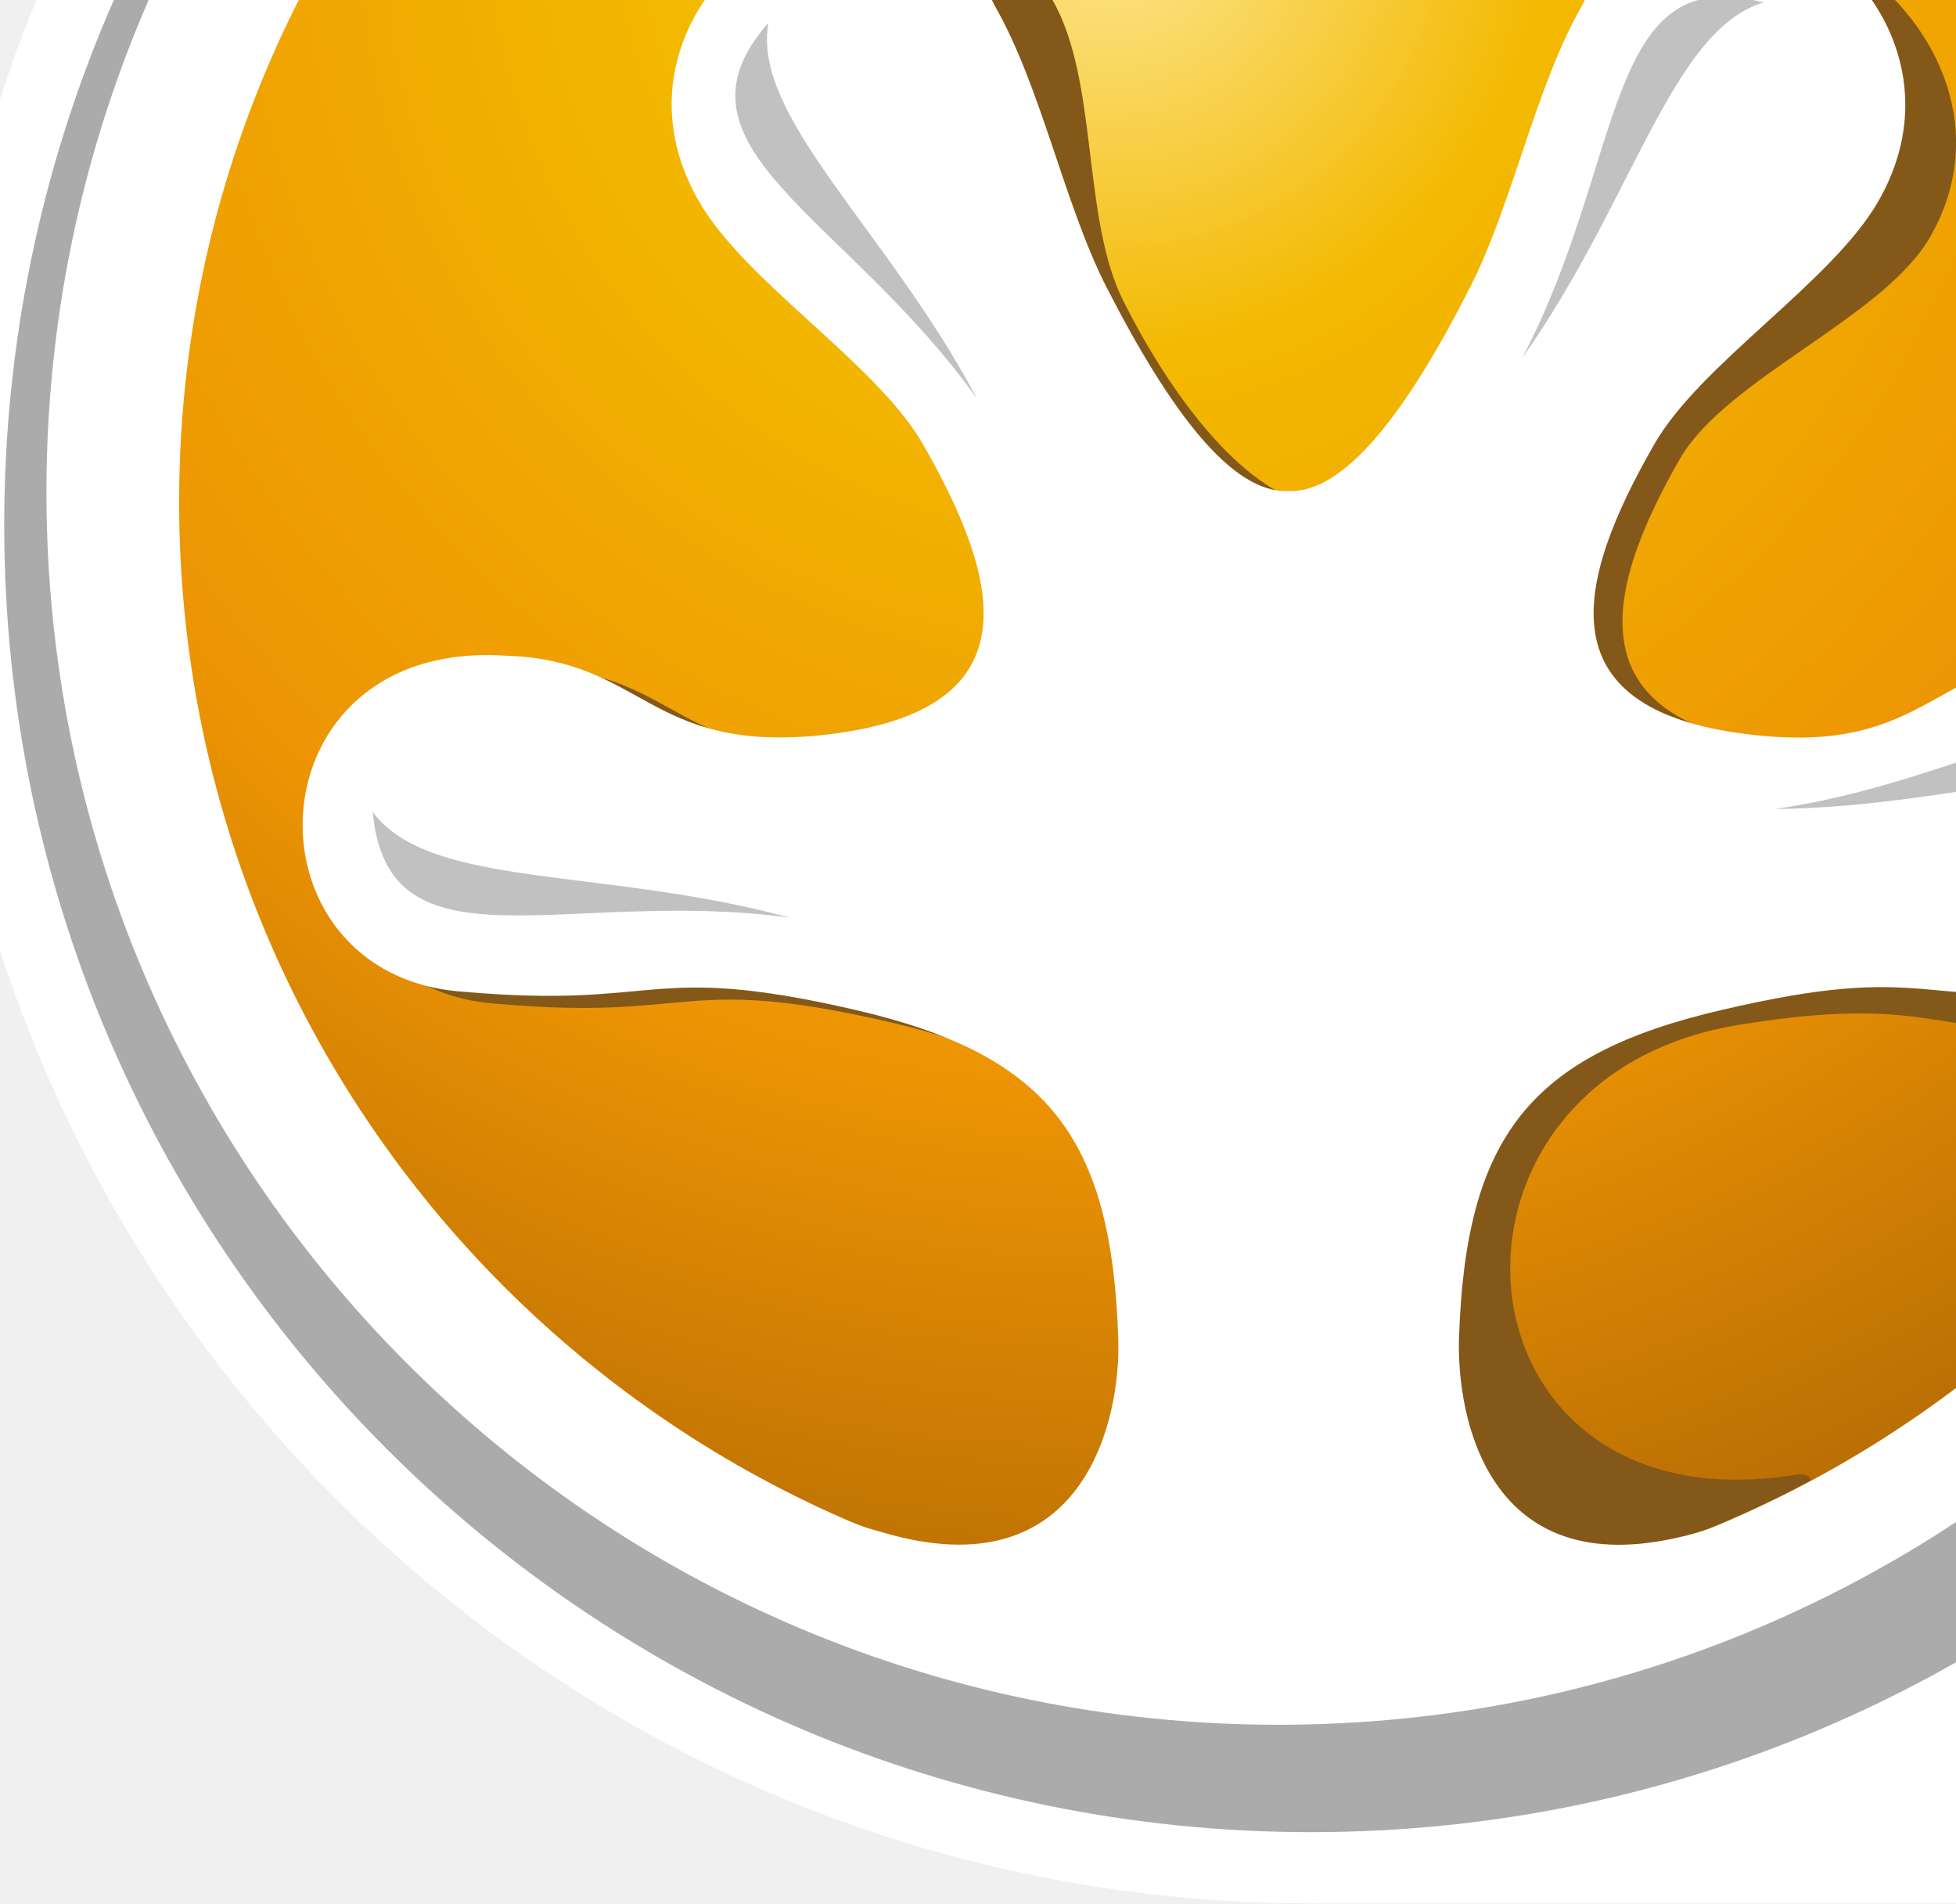
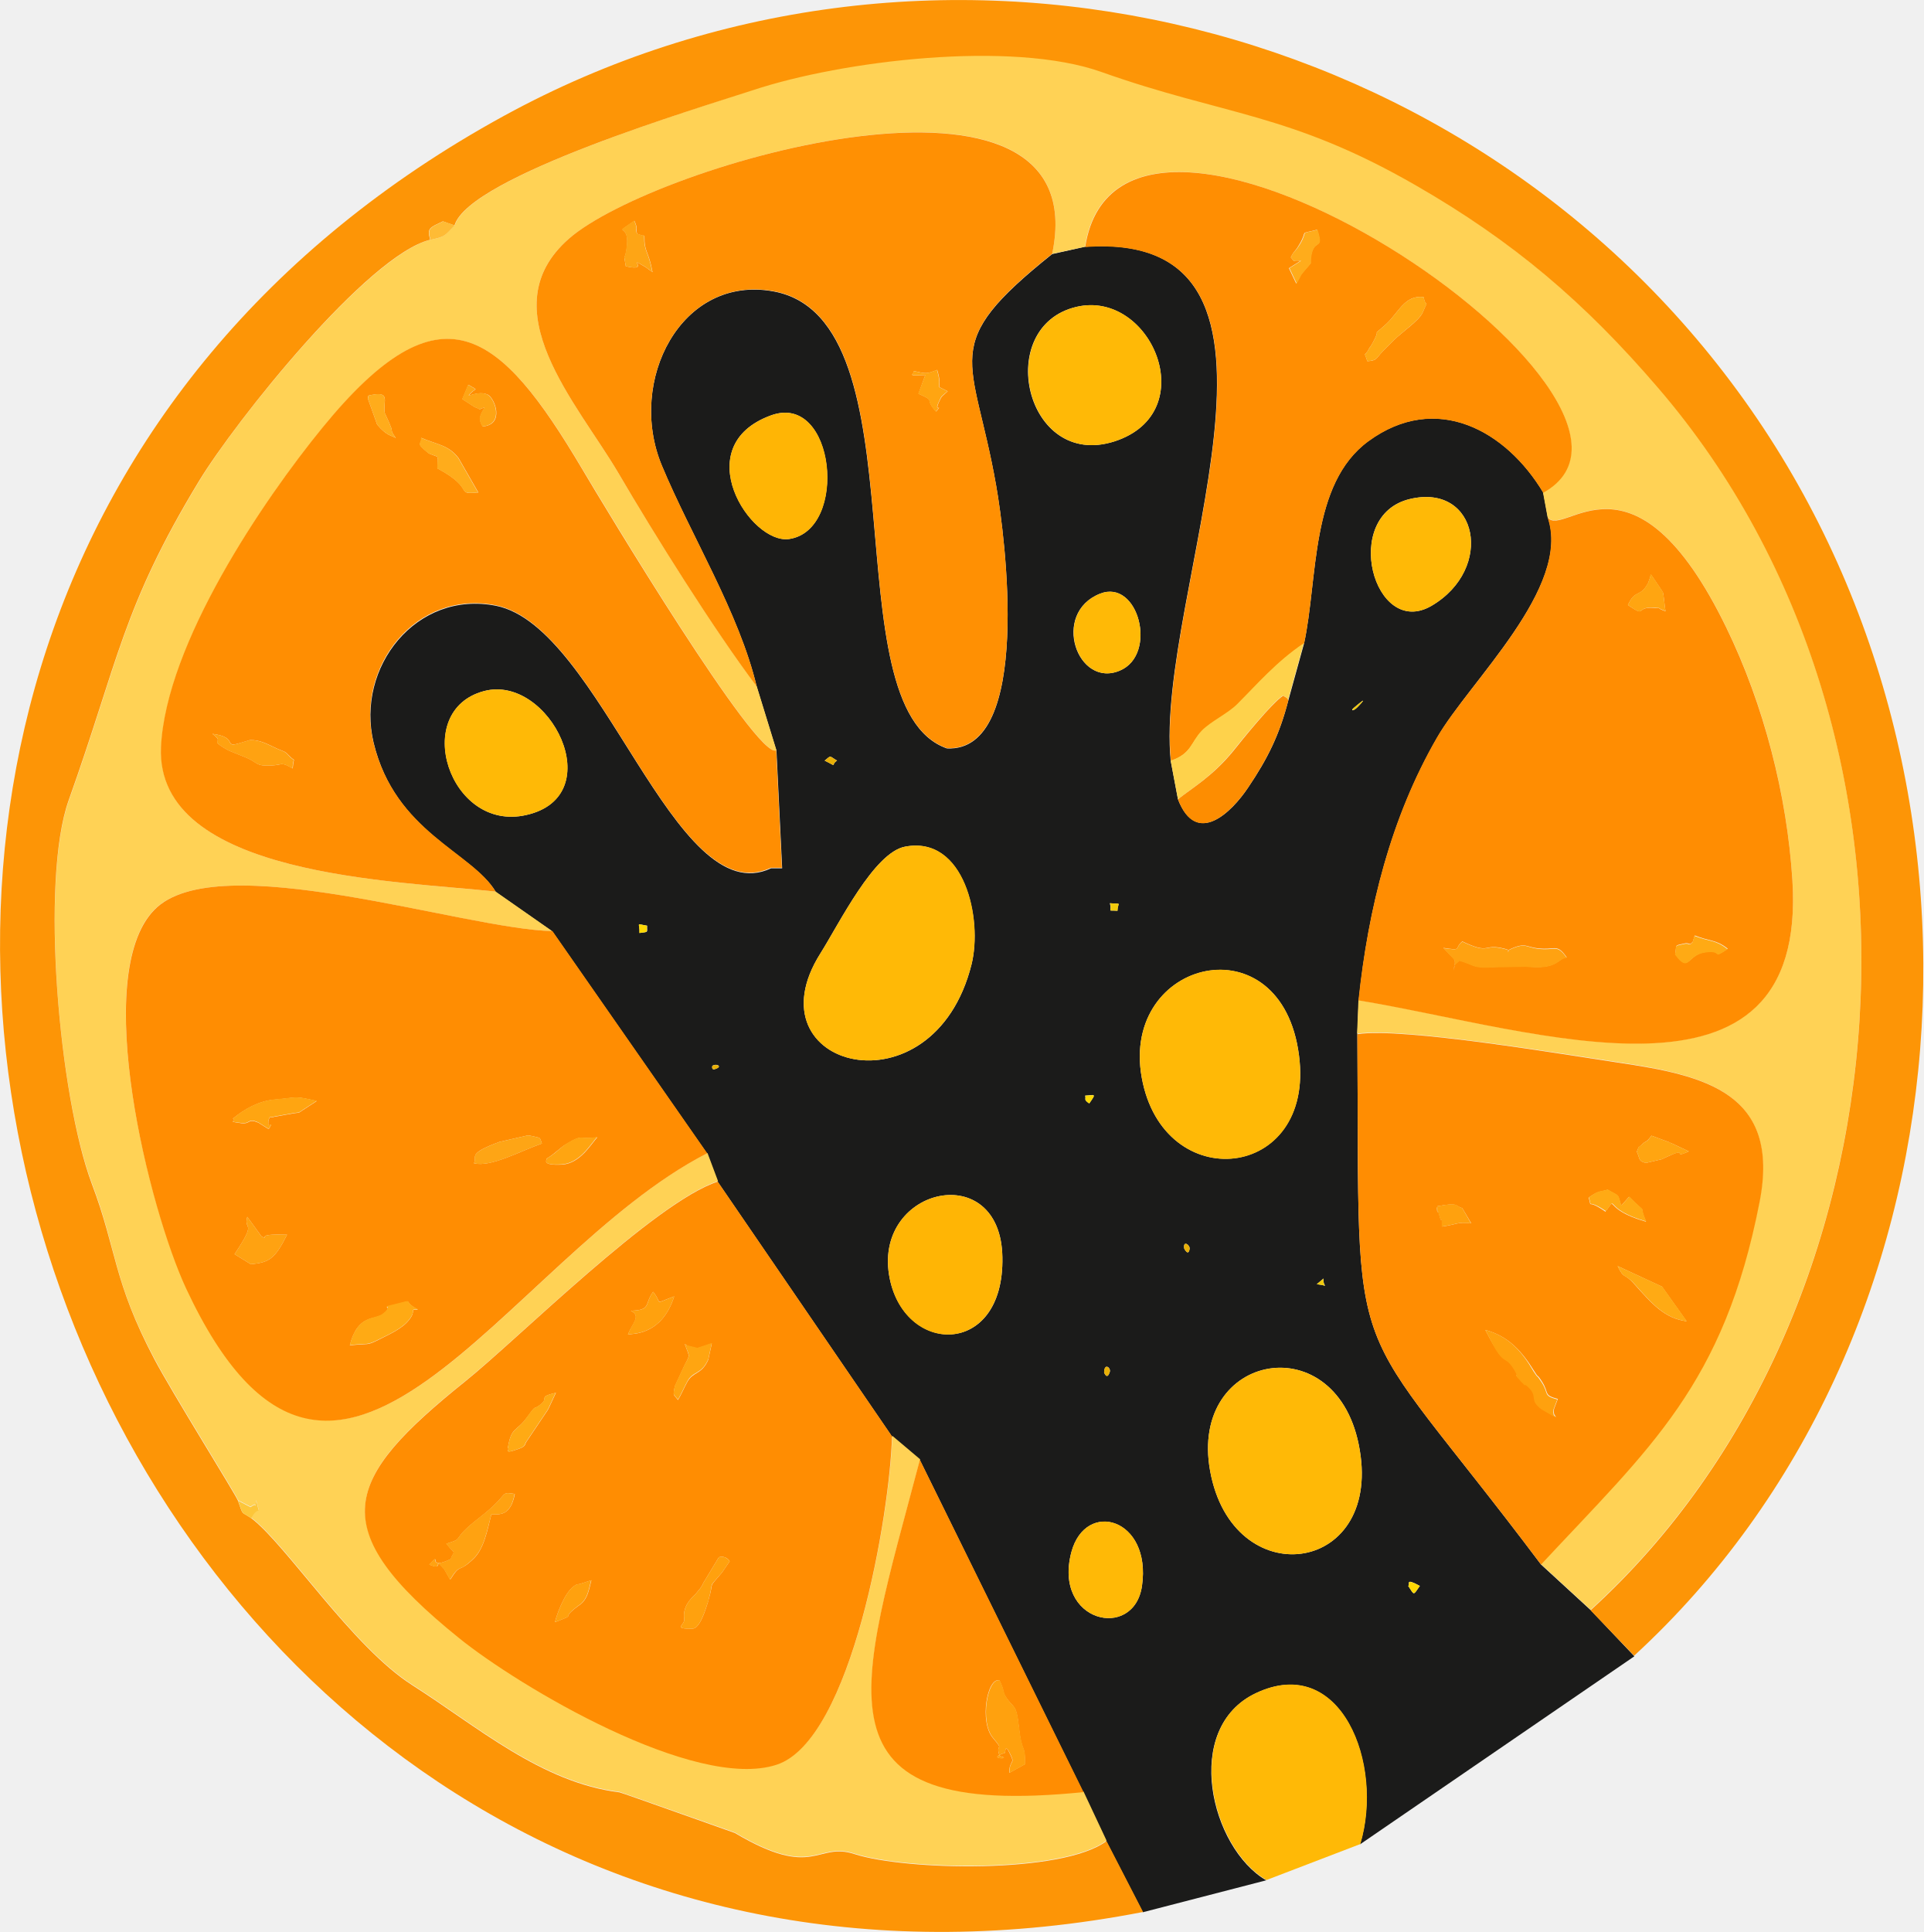
- <svg xmlns="http://www.w3.org/2000/svg" version="1.1" id="Layer_1" x="0px" y="0px" width="324.3px" height="315.5px" viewBox="0 0 324.3 315.5" enable-background="new 0 0 324.3 315.5" xml:space="preserve">
-   <rect x="217.4" y="265" fill="#FFFFFF" width="109.9" height="50.5" />
-   <g id="Background">
-     <circle fill="#FFFFFF" cx="217.4" cy="87" r="228.5" />
-   </g>
-   <g id="Circles">
-     <circle fill="#ABABAB" cx="217.4" cy="87" r="216.7" />
-     <circle fill="#FFFFFF" cx="212" cy="81.6" r="204.3" />
-   </g>
-   <g id="Yellow">
-     <radialGradient id="SVGID_1_" cx="184.182" cy="329.91" r="284.207" gradientTransform="matrix(1 0 0 -1 0 316)" gradientUnits="userSpaceOnUse">
-       <stop offset="0" style="stop-color:#FDE793" />
-       <stop offset="0.258" style="stop-color:#F3B900" />
-       <stop offset="0.685" style="stop-color:#ED9404" />
-       <stop offset="1" style="stop-color:#BA6F04" />
-     </radialGradient>
-     <path fill="url(#SVGID_1_)" d="M397.5,83.2c0,101.6-82.3,183.9-183.9,183.9S29.7,184.8,29.7,83.2c0-101.6,82.3-183.9,183.9-183.9   C315.2-100.7,397.5-18.3,397.5,83.2z" />
-     <path fill="#835819" d="M154.1,257c32.4,7,37.4-20.2,36.9-33.2c-1.1-33.2-11.6-47-43.6-54.4c-34.7-8-31.8-0.1-64.9-3   c-37.5-2.5-35.9-58.7,7.1-55.6c22.6,0.7,23.6,16,51.8,13.1c35.9-3.6,30.4-25.3,17.2-48.3c-7.7-13.4-29.4-26.8-37.1-40.2   c-19.8-34.6,35.5-71.4,53-35.4c7.7,13.4,4.8,36.2,11.8,50C196.9,71,210,83.9,219.3,83.5c9.3,0.4,19.5-12.9,30.2-33.9   c7-13.8,10.8-33.2,18.5-46.6c17.4-36,71.9,1.7,52,36.3c-7.7,13.4-33.8,23.4-41.5,36.8c-13.2,23-17.2,44.2,18.6,47.8   c28.1,2.9,29.2-12.5,51.8-13.1c43.1-3.1,43.2,57.4,5.7,60c-33.2,2.8-31.2-6.7-66.4-0.9c-54.6,8.9-48.8,83.8,9.2,74.6   c1.9-0.3,2.8,0.1,2.8,0.9c-25.8,13.8-55.3,21.7-86.6,21.7c-21.4,0-41.9-3.7-60.9-10.4C153.1,256.8,153.6,256.9,154.1,257L154.1,257   z" />
-   </g>
-   <g id="Hand">
-     <path fill="#FFFFFF" d="M146.3,254c33.8,10,39.6-19.3,39.1-32.2c-1.1-33.2-11.6-47-43.6-54.4c-34.7-8-31.8-0.1-64.9-3   c-37.5-2.5-35.9-58.7,7.1-55.7c22.6,0.7,23.6,16,51.8,13.2c35.9-3.6,30.4-25.3,17.2-48.3c-7.7-13.4-29.4-26.8-37.1-40.2   C95.9-1.2,147.4-35.1,164.9,0.9c7.7,13.4,11.5,32.8,18.5,46.6c10.7,20.9,20.9,34.3,30.2,33.9c9.3,0.4,19.6-13,30.2-33.9   c7-13.8,10.8-33.2,18.5-46.6c17.4-36,69-2.1,49.1,32.5c-7.7,13.4-29.4,26.8-37.1,40.2c-13.2,23-18.7,44.7,17.2,48.3   c28.1,2.9,29.2-12.5,51.8-13.2c43-3.1,44.6,53.1,7.1,55.7c-33.2,2.8-30.2-5.1-64.9,3c-32,7.4-42.5,21.2-43.6,54.4   c-0.4,13,4.7,40.7,37,32.9c2.7-0.6,6.4-1.9,7.8-2.6c-13.7,7.5-29.1,17.8-71.8,17.8c-42.5,0-48.9-6.5-75.1-18   C143.1,252.9,141.3,252.6,146.3,254z" />
-   </g>
-   <g id="Fingers">
-     <path fill="#C1C1C1" d="M127.4,3.8c-18.2,20.6,12.9,31.9,34.6,62.3C147,37.9,124.6,19.4,127.4,3.8L127.4,3.8z" />
-     <path fill="#C1C1C1" d="M61.8,134.6c2.5,27.3,32.1,12.5,69.1,17.5C100,143.7,71.3,147.4,61.8,134.6L61.8,134.6z" />
-     <path fill="#C1C1C1" d="M292.4,0.4c-26.6-7-22.7,25.9-40,58.9C270.8,33.3,277.1,5,292.4,0.4L292.4,0.4z" />
-     <path fill="#C1C1C1" d="M365.5,132.1c-9.9-25.6-34.3-3.3-71.2,2C326.2,133.8,352.9,122.4,365.5,132.1L365.5,132.1z" />
+ <svg xmlns="http://www.w3.org/2000/svg" version="1.1" id="Layer_1" x="0px" y="0px" viewBox="0 0 711 714" style="enable-background:new 0 0 711 714;" xml:space="preserve">
+   <g id="Layer_x0020_1">
+     <g id="_2860812190096">
+       <path fill-rule="evenodd" clip-rule="evenodd" fill="#1B1B1A" d="M520.5,586.1c0.9-0.5-1.5-3.2,4.3,0C522.3,589.6,522.9,589.8,520.5,586.1z M422.1,586.1    c-3,20.4-33,13.5-26.1-12.5C401.3,554,425.7,561.1,422.1,586.1z M447.7,545.7c-10-45.1,45.4-56.7,54.5-11.9    C511.9,581.2,457.4,589.6,447.7,545.7L447.7,545.7z M408.1,507.2c0.1-3.7,2.6-1.7,2.1-0.2C409.2,510.2,408.1,507.3,408.1,507.2z     M489.2,472.5c-0.3,3.6,2.7,2.7-2.5,2.1L489.2,472.5z M328.6,471.1c-5.2-32.5,41.3-42.9,41.9-6.5    C371.3,502.1,333.5,501,328.6,471.1z M437.7,461.4c-0.5-3.2,2.2-1.3,2,0.1C439.3,464.5,437.7,461.5,437.7,461.4z M401.1,404.9    c3.5-0.2,4.3-1.1,1.5,2.9C400.4,406.3,401.5,406.4,401.1,404.9z M422.4,400.2c-9.9-44.7,49.4-60.5,57.4-12.4    C487.8,435.5,431.8,442.8,422.4,400.2z M263.3,393.9c1.3-1,3.9,0.1,1.3,1.1C262.8,395.8,263.3,394,263.3,393.9z M359.1,356.4    c-14.1,56.4-82.6,38.4-55.9-4c7-11.1,19.8-37.3,31.3-39.5C356.5,308.7,363.2,339.7,359.1,356.4L359.1,356.4z M239.2,342.1    c-0.1,2.7,0.7,2.2-2.8,2.7C236.5,340.8,234.8,341.4,239.2,342.1z M410.2,333.8c4.8,0.4,2.9-0.5,2.8,2.8    C408.8,336.3,411.2,337.3,410.2,333.8z M304.8,281.1c2.6-2.1,1.5-1.8,4.6,0C306.7,282.8,310.1,283.7,304.8,281.1z M178.9,255.4    c24.2-6.4,46.8,38.8,15.6,45.8C166,307.7,151.8,262.6,178.9,255.4z M501.8,261.3c-1.8,1.8-2.7,1.3-1.4,0.3    C501.1,261,506.7,256.2,501.8,261.3z M406.6,219.4c14.2-5.6,21.4,22.4,7.4,28.4C398.2,254.6,388.4,226.6,406.6,219.4L406.6,219.4z     M521.2,184.4c25.1-5.9,31.3,25.8,7.9,39.5C507.8,236.3,495.4,190.4,521.2,184.4z M285,153.5c23.7-8.6,28.7,42.4,6.7,45.7    C277.4,201.3,253.9,164.8,285,153.5z M397.9,113.4c27.6-6.4,46.9,39,14.1,49.7C378.9,173.8,367,120.6,397.9,113.4z M388.9,93.9    c-42.5,34-29.2,37.1-20.7,85.6c3.3,18.5,13.6,98.6-18.2,97.1c-43.6-15.3-7.7-158.5-64.1-168.9c-34.1-6.3-54.2,33.1-41.3,64.3    c10.9,26.2,28.6,54.5,35.1,81.8l7.3,23.7l2.1,43.4l-4.1,0c-35.8,16.9-62.9-89.2-101.6-97c-29.5-5.9-52,22.7-45.3,50.6    c8,33.3,36.4,40.5,45.2,55.2l20.9,14.6l57.2,82.1l3.9,10.4l64.4,94.1l10.3,8.7l60.4,122.8l8.5,18.1l13.5,26.2l45.6-11.8    c-20.5-11.9-31.2-56.1-3.9-69.1c31.5-15,47.5,26.2,38.6,55.8l101.4-69.5L588,595.1l-18.4-16.9c-73.5-97.8-67-65.1-67.9-196.1    l0.5-12.4c3.5-33.8,11.9-67.5,29-97.1c11.9-20.8,49.8-55.6,40.9-81.4l-1.7-9.2c-13.7-22.9-39.5-37.3-64.6-19    c-21.6,15.8-18.6,50.8-23.8,74.8l-5.8,21c-3.3,12.8-7.6,21.5-14.9,32.3c-6,9-19,22-25.9,4.3l-2.7-14.3    c-6.1-61.3,59.4-196.4-31.7-189.9L388.9,93.9L388.9,93.9z" />
+       <path fill-rule="evenodd" clip-rule="evenodd" fill="#FFD255" d="M168.1,83.3c-3.9,3.8-3.4,4.2-9,5.3c-23,5.7-72,66.9-85.4,89.1c-28.4,46.8-29.9,66.8-48.2,118    C14.8,325.4,21.8,405,34,437.3c9.4,24.8,7.7,35.9,23.2,65c6.2,11.8,29.6,49.2,30.8,52.1l4.6,2.4c3.3-2.5,1.4,2,2.1-2.4    c1.6,6.9,1.3,0.9-1.8,6.5c13,9.8,37.3,47.6,59.5,61.7c23.9,15.2,47.6,36,76.6,39.6c0.5,0.1,42.5,15,42.6,15    c29.5,17.5,30.1,3.2,44.2,7.8c18.9,6.1,76.8,7.4,93.2-4.8l-8.5-18.1c-102.3,10.4-82.9-37.4-60.4-122.8l-10.3-8.7    c-0.7,27.8-14.7,112.4-42.7,121.4c-30.2,9.7-95.4-29.2-117.3-46.8c-50.6-40.7-42.9-58.7,2.4-95c19.2-15.4,70-66.2,93.2-73.7    l-3.9-10.4c-74.9,38.4-136.9,168.8-192.5,50C55.2,447,33.4,360.6,56.9,336.3c23.2-23.9,114.1,7.1,147.2,7.8l-20.9-14.6    c-36-4-125.9-5.4-123.6-53.5c1.9-38.2,37.7-91.1,59.8-118.1c43.7-53.5,65.2-36.1,95.8,15.3c7.9,13.2,64.7,107.9,71.8,104.1    l-7.3-23.7c-15.7-20.8-37.8-56.1-51.2-78.9c-15.2-25.8-47.7-60.8-18.2-86.5c31.8-27.7,195.6-75.2,178.6,5.6l12.1-2.6    c13.7-87.5,229.3,57.7,169.3,90.7l1.7,9.2c6,8.1,31.8-29.7,66.1,40.8c13.9,28.5,22.4,61.8,24.4,93.3    c5.8,90.9-94.8,55.2-160.4,44.4l-0.5,12.4c16.9-2.5,76.1,7.5,96.3,10.5c32,4.8,60.2,11.2,52.4,51.4    c-13.2,67.8-40.5,90.9-80.8,134.1l18.4,16.9c120.5-109.6,136.3-322.2,25-451.7c-27.2-31.6-53.6-54.1-89.6-74.9    c-46.7-26.9-70.9-25.8-116.2-41.9c-33.3-11.8-95.8-4.2-128.7,6.7C259.4,39.6,173.4,65.2,168.1,83.3L168.1,83.3z" />
+       <path fill-rule="evenodd" clip-rule="evenodd" fill="#FD9506" d="M422.5,706.6L409,680.4c-16.3,12.2-74.3,10.9-93.2,4.8c-14.1-4.6-14.7,9.7-44.2-7.8c-0.1,0-42.1-15-42.6-15    c-29-3.6-52.7-24.4-76.6-39.6c-22.2-14.1-46.5-51.8-59.5-61.7c-4.2-2.8-2.8-0.7-5-6.6c-1.2-2.8-24.6-40.3-30.8-52.1    c-15.4-29.2-13.8-40.2-23.2-65C21.8,405,14.8,325.4,25.4,295.7c18.3-51.2,19.8-71.2,48.2-118c13.5-22.2,62.4-83.5,85.4-89.1    c-1.3-4.5,0-4.5,4.7-6.8l4.3,1.5c5.3-18.1,91.3-43.7,110.4-50c32.9-10.9,95.5-18.5,128.7-6.7c45.3,16.1,69.5,15,116.2,41.9    c36,20.7,62.4,43.2,89.6,74.9c111.3,129.5,95.5,342.1-25,451.7l16.1,16.8c126.8-116.5,142.3-325.4,38.4-467.2    C538.6,2.8,341.1-41.9,186.3,42.8C-169.6,237.6,26.2,783.5,422.5,706.6L422.5,706.6z" />
+       <path fill-rule="evenodd" clip-rule="evenodd" fill="#FF8D02" d="M154.5,484c-3.4-0.1-0.4,0.2-3.3,3.8c-2.6,3.3-7.1,5.2-11.4,7.4c-4.4,2.2-3.1,1.2-10.5,2    c3-11.8,9.4-9.2,12.4-11.6c4.5-3.7-2.5-1.7,4.8-3.5C153.7,480.2,148.2,480.7,154.5,484L154.5,484z M91.4,449.7l5.3,7.3    c2.7,1.1-0.3,0,2.2-0.5c2.2-0.4,4.9-0.2,7.2-0.2c-4.4,8.8-6.5,10.3-13.4,10.9l-6-3.7C95.3,450.6,89.9,455.2,91.4,449.7L91.4,449.7    z M175.2,429.9c1.2-2.7-2.5-3.5,9.4-7.9l10.5-2.4c0.3,0,1.1,0.1,1.3,0.2c3.9,0.9,2.9,0.3,3.9,2.8    C192.3,425.4,181.3,431.5,175.2,429.9L175.2,429.9z M202,428.2c3.3-1.9,4.9-4.1,8-5.8c5.7-3.3,3.7-1.1,10.8-2.1    c-2.5,2.7-6.3,9.6-13,10.1C199.6,430.8,202.4,428.5,202,428.2z M86.1,413.4c4.3-3.6,9.7-6.5,15.2-7c9.3-0.8,7-1.5,15.8,0.5    l-6.6,4.3c-0.2,0-0.6,0.1-0.8,0.1c-0.2,0-0.6,0.1-0.9,0.1l-7.3,1.3c-2.3,0.8-1.4-0.9-2.3,1.5c0,0.1,0,0.4,0,0.5    c-0.4,2.8,2.3-0.9,0.1,2.6l-3.8-2.4c-4.1-1.7-2.7,0.6-6.3,0.2C83.2,414.3,87.9,414.6,86.1,413.4L86.1,413.4z M261.4,426.2    l-57.2-82.1c-33.1-0.7-124.1-31.7-147.2-7.8C33.4,360.6,55.2,447,68.8,476.2C124.4,595,186.4,464.6,261.4,426.2z" />
+       <path fill-rule="evenodd" clip-rule="evenodd" fill="#FF8D02" d="M205.1,599.5c1.3-4.9,4.7-13,8.4-14c0.2,0,0.6-0.1,0.8-0.1l4.3-1.4c-1,3.8-1.3,6.6-4,8.9    c-0.1,0.1-0.5,0.3-0.6,0.4C206.1,599.1,214.3,595.9,205.1,599.5L205.1,599.5z M269.7,577l-2.8,4.1c-5.6,6.7-2.7,2.3-5,10.1    c-0.1,0.2-0.2,0.6-0.2,0.8c-1,3.1-3,9.9-5.8,9.9c-7.5,0.1-2.7-1.3-3-3.5c-0.7-4.6,2.4-7.6,4.2-9.3l1.8-2.2c1.3-2,0.8-1.4,1-1.8    l5.8-9.6C268.3,574.7,269.7,576.9,269.7,577L269.7,577z M181.6,559.7c-1.5,6-2.7,12.6-6.5,16.3c-5.9,5.7-4.6,1.3-8.7,7.8l-2.2-3.9    c-4.5-4.9,0.4,0.9-5.5-1.7c5-5.4-1.5,2.5,7.9-2c1.3-3.7,2.2-1-1.6-5.7c7.4-2.3,0.8-0.8,12.2-9.6c11.6-9,7.1-9.7,13.1-8.8    C188.7,560.5,184.5,559.6,181.6,559.7z M187.7,535.2c1.3-8.1,3-5.8,7.1-11.4c4-5.5,1.9-2.2,5.2-4.9c3-2.5-1.4-2.5,5.5-4.2l-2.8,6    c-0.2,0.3-0.4,0.6-0.5,0.8l-7.6,11.3c-0.7,0.9,0,1.7-3,2.7C185.4,537.7,188.8,535.4,187.7,535.2L187.7,535.2z M253.1,496.7    c0.3,0.2,0.8,0.5,1,0.7l3.6,0.9c0.1,0,5.2-1.7,5.4-1.8l-1.3,6c-2.5,5.7-5.7,4.3-7.8,8.3c-1.3,2.4-2.1,4.4-3.4,6.6    c-1.9-2.5-1.8-1.2-1.2-5l2.4-5.2C255,499.9,255.3,502.7,253.1,496.7L253.1,496.7z M233.2,484.4c7.6-0.2,4.9-2.5,8.2-7    c3.7,4.5-0.2,4.6,7.8,1.7c-4.7,14.8-15.9,13.7-17.1,14.1C233.6,489.2,237.2,486.4,233.2,484.4z M329.7,530.8l-64.4-94.1    c-23.2,7.5-74,58.3-93.2,73.7c-45.2,36.3-53,54.2-2.4,95c21.9,17.7,87.1,56.6,117.3,46.8C315,643.2,329,558.6,329.7,530.8    L329.7,530.8z" />
+       <path fill-rule="evenodd" clip-rule="evenodd" fill="#FF8E02" d="M78.5,271.2c10.2,1.3,3.3,5.6,10.9,3.2l3-0.9c3.7-0.1,6.2,1.4,10.1,3.2c1.9,0.9,2.8,0.8,4.1,2.3    c2.9,3.2,2-0.1,1.6,5c-4.4-2.6-3.5-1.3-7.9-1.1c-5.8,0.3-4.9-1-9-2.8l-6.9-2.8C76.1,272.6,83.8,275.2,78.5,271.2L78.5,271.2z     M161.6,168.8c-0.4-0.3-2.7-0.9-3.3-1.4c-5-4-2.3-3-2.6-5.6c5.7,2.5,10.1,2.6,13.8,7.5l7.3,12.7c-9.1,0.9-0.7-1.2-15.1-8.9    C161.8,168.6,162,170.3,161.6,168.8L161.6,168.8z M136.2,146.2c8.6-2,5.3,2,6,6.4l1.6,3.5c0.1,0.3,0.3,0.7,0.4,1    c1.3,3-0.3,1.3,2.1,4.8c-1.7-1.1-3.3-0.7-6.9-5l-3.4-9.5C135.9,146.7,136.1,146.6,136.2,146.2L136.2,146.2z M173.1,142.2    c4.4,2.6,2.5,0.7,0.2,4c2.1-0.6,4.6-1.4,6.9-0.4c2.7,1.2,6.5,11.2-1.8,11.8c-1.6-2.7-1.1-4,0.8-7c-3.3,0.8-0.4,1.1-3.8-0.2    l-4.5-2.9L173.1,142.2L173.1,142.2z M183.2,329.5c-8.7-14.7-37.1-21.9-45.2-55.2c-6.7-27.9,15.8-56.5,45.3-50.6    c38.8,7.8,65.8,113.9,101.6,97l4.1,0l-2.1-43.4c-7.1,3.7-64-90.9-71.8-104.1c-30.5-51.4-52-68.9-95.8-15.3    c-22.1,27-57.9,79.9-59.8,118.1C57.3,324.1,147.2,325.5,183.2,329.5L183.2,329.5z" />
+       <path fill-rule="evenodd" clip-rule="evenodd" fill="#FF8D02" d="M533.5,350.3c7.2,1.1,3.8,0.3,7-2.4c10.7,5.1,7.4,0.6,15.6,2.7c4,1-1.3,1.6,2.7-0.1c5.9-2.5,5,0,11.9,0.1    c4.3,0.1,5.1-1.5,8.4,3.2c-3.4,0.2-3.1,4.7-15.1,3.3l-11.2,0.2c-8.9,0.4-6.6-0.3-13.4-2.4c-1.6,1.8-1.6,0.6-2.2,3.8    c1.3-4.3,0.1-4.3-0.8-5.4L533.5,350.3L533.5,350.3z M626.4,345.7c5.7,2.3,7.8,1.4,12.2,4.9c-6.1,4.1-1.4,0.3-8.1,1.2    c-7.1,0.9-5.9,8-11.3,0.8c0.6-3.8-0.4-3,3.2-3.9c2.3-0.6,1.8,1.1,3.3-0.7L626.4,345.7L626.4,345.7z M601.7,223.6    c2.8-6.1,4.5-2.5,7.5-8.2l0.7-2c0.1-0.5,0.2-0.7,0.3-1.1c0.2,0.3,0.5,0.8,0.7,1l3.7,5.5c0.4,1.3,0.6,4.8,1,7.1    c-4.4-1.6-0.6-1-3.8-1.2C603.9,223.9,609.1,228.6,601.7,223.6L601.7,223.6z M572,191.2c8.9,25.9-28.9,60.7-40.9,81.4    c-17.1,29.6-25.4,63.3-29,97.1c65.6,10.8,166.2,46.5,160.4-44.4c-2-31.6-10.6-64.9-24.4-93.3C603.8,161.4,578,199.3,572,191.2    L572,191.2z" />
+       <path fill-rule="evenodd" clip-rule="evenodd" fill="#FF8D02" d="M549,491.5c8.6,2.3,13.6,8,18,15.1c2.1,3.4,0.6,0.4,2.9,3.9c2.9,4.5,0.4,5,5.9,6.5l-1.4,3.7    c0,0.2-0.1,0.7-0.1,0.9c0,0.2,0.1,0.6,0.1,0.8c0,0.3,0.5,1,0.8,1.3l-5.2-3c-5.2-3.9-0.6-4.6-5.7-8.9c-0.8-0.7,0.4,1.1-2-1.5    c-3.8-4.1,0.1-0.1-2.6-4.5c-3.1-4.9-3.2-1.5-6.9-7.6C551.8,497,549.2,491.8,549,491.5L549,491.5z M597.9,467.9l16.4,7.6l9.1,12.8    c-8.1-1.1-12.6-6.2-19.2-13.6C600.1,470,600.5,473.2,597.9,467.9L597.9,467.9z M531.2,445.8c8.2-1.5,6.3-0.2,9.3,0.7l3.3,5.6    c-5.3-0.6-5.1,0.4-10.8,1.2c0-5.2-0.1-0.9-0.7-3.2l-0.6-2.1C530.3,442.4,531.8,452.3,531.2,445.8L531.2,445.8z M587.2,442.6    c3.7-2.6,3.6-1.9,7-2.9c4.6,2.7,3.5,1.1,5,5.9l2.9-3.3c7.8,7.8,3,1.5,6.3,9.2c-16.6-4.7-10.2-10-15-3.7    C585.9,442.5,588.6,447.4,587.2,442.6L587.2,442.6z M605,425.6c1.1-2.7,0.2-0.9,2.4-3.1c1-0.9,1.1-0.2,3-2.8l6.5,2.4    c0.2,0.1,0.5,0.3,0.7,0.3l6.6,3.1c-7,3.2,1-2.3-8.9,2.4c-0.3,0.2-0.7,0.3-1,0.5l-6,1.4C605.5,428.9,606.4,428.9,605,425.6    L605,425.6z M569.6,578.2c40.2-43.2,67.6-66.3,80.8-134.1c7.8-40.3-20.3-46.7-52.4-51.4c-20.2-3-79.5-13.1-96.3-10.5    C502.6,513.1,496.1,480.4,569.6,578.2z" />
+       <path fill-rule="evenodd" clip-rule="evenodd" fill="#FF9003" d="M342,138.6c-7.7,0.4-3.8-0.2-4.3-1.5c4.6,1,4.6,1.2,8.7-0.4c2.5,8.1-1.8,5,3.9,7.9c-2.3,2.2-2,1.3-3.2,3.9    c-2,4.4,1.7,0.3-1.1,3.6c-4.6-5,0.3-3.6-6.5-6.6L342,138.6L342,138.6z M231.3,98.4c-0.9-5.9-0.6-1.3,0.2-5.7    c2.1-11.7-6.1-4.7,3-11.1c1.8,4-0.1,3.1,1.2,4.9l1.9,0.6c0.1-0.2,0.4,0,0.6,0.1c-0.1,6.2,1.5,5.2,3,13.4l-2.6-1.9    C231.1,94.2,240.8,100.6,231.3,98.4L231.3,98.4z M279.7,253.7c-6.5-27.3-24.2-55.6-35.1-81.8c-12.9-31.2,7.2-70.5,41.3-64.3    c56.5,10.4,20.5,153.6,64.1,168.9c31.8,1.4,21.5-78.6,18.2-97.1c-8.5-48.5-21.8-51.6,20.7-85.6c16.9-80.7-146.9-33.3-178.6-5.6    c-29.5,25.8,3,60.7,18.2,86.5C241.9,197.6,264,232.9,279.7,253.7L279.7,253.7z" />
+       <path fill-rule="evenodd" clip-rule="evenodd" fill="#FF8E02" d="M505.4,133.5c-1.4-4.3-1.1-1.1,0.7-4.8c0.1-0.2,0.4-0.6,0.6-0.8c4.9-8.6-0.9-2.2,5.5-8    c4.7-4.2,6.9-11,14-10.1c0.8,4.6,2.1-0.1-0.4,5.8c-1.3,2.9-7.8,7.3-10.6,10.1l-4,4C508.3,132.8,509,133.2,505.4,133.5z     M477.1,95.1c1.6-3.1,1.2-1.4,3.3-5c3.1-5.3-0.6-3.4,6.4-5.2c2.7,8.5-1.4,2.3-2.4,10.7c0,0.1,0,0.4,0,0.5    c-0.1,1.9,0.6,0.5-1.9,3.4c-2.6,3.1-1.2,1.4-3.4,5.3l-2.7-5.7l4.3-2.7C476.9,95.9,479.2,97.5,477.1,95.1L477.1,95.1z M401.1,91.3    c91.1-6.5,25.5,128.6,31.7,189.9c7.7-2.7,7.3-6.8,11.5-11c3.3-3.3,9.6-6.2,13.1-9.8c7.3-7.3,14.5-15.7,24.6-22.5    c5.2-24,2.2-59,23.8-74.8c25.1-18.4,50.9-3.9,64.6,19C630.4,148.9,414.8,3.7,401.1,91.3z" />
+       <path fill-rule="evenodd" clip-rule="evenodd" fill="#FF8D02" d="M371.4,647.8c-7.6,2.4,3.5,2.4-1.9,1.2c-1.8-5.1,2-1.4-2.5-6.7c-5.1-6-2.1-22.5,2.4-21.3    c1.9,3.8,1.1,4.3,2.4,6.2c2.9,4.4,3.8,2.1,4.8,11.2c1.1,10.2,2.4,5.7,2.2,13.6l-5.8,3.2c0.1-4.9,2.2-3.2,0.5-6.6    C371.3,643.7,371.7,647.7,371.4,647.8L371.4,647.8z M400.5,662.3L340,539.5C317.5,624.9,298.1,672.7,400.5,662.3L400.5,662.3z" />
+       <path fill-rule="evenodd" clip-rule="evenodd" fill="#FFB906" d="M359.1,356.4c4.2-16.7-2.5-47.8-24.6-43.5c-11.5,2.2-24.3,28.4-31.3,39.5    C276.5,394.8,344.9,412.8,359.1,356.4z" />
+       <path fill-rule="evenodd" clip-rule="evenodd" fill="#FFB906" d="M422.4,400.2c9.4,42.6,65.5,35.4,57.4-12.4C471.8,339.6,412.5,355.5,422.4,400.2z" />
+       <path fill-rule="evenodd" clip-rule="evenodd" fill="#FFB906" d="M468.1,694.8l34.7-13.3c8.9-29.6-7.1-70.7-38.6-55.8C436.9,638.6,447.6,682.9,468.1,694.8L468.1,694.8z" />
+       <path fill-rule="evenodd" clip-rule="evenodd" fill="#FFB906" d="M447.7,545.7c9.7,43.9,64.2,35.5,54.5-11.9C493.1,489,437.7,500.6,447.7,545.7z" />
+       <path fill-rule="evenodd" clip-rule="evenodd" fill="#FFB906" d="M397.9,113.4c-30.8,7.2-18.9,60.4,14.1,49.7C444.8,152.4,425.5,106.9,397.9,113.4z" />
+       <path fill-rule="evenodd" clip-rule="evenodd" fill="#FFB505" d="M328.6,471.1c4.8,30,42.6,31,41.9-6.5C369.9,428.2,323.4,438.6,328.6,471.1z" />
+       <path fill-rule="evenodd" clip-rule="evenodd" fill="#FFB906" d="M178.9,255.4c-27.2,7.2-12.9,52.3,15.6,45.8C225.8,294.2,203.1,249,178.9,255.4z" />
+       <path fill-rule="evenodd" clip-rule="evenodd" fill="#FFB505" d="M285,153.5c-31.1,11.3-7.7,47.8,6.7,45.7C313.8,195.9,308.8,144.9,285,153.5z" />
+       <path fill-rule="evenodd" clip-rule="evenodd" fill="#FFB906" d="M521.2,184.4c-25.8,6.1-13.4,51.9,7.9,39.5C552.5,210.2,546.3,178.5,521.2,184.4z" />
+       <path fill-rule="evenodd" clip-rule="evenodd" fill="#FFB906" d="M422.1,586.1c3.6-25.1-20.8-32.1-26.1-12.5C389.1,599.6,419.2,606.5,422.1,586.1z" />
+       <path fill-rule="evenodd" clip-rule="evenodd" fill="#FED24B" d="M432.7,281.1l2.7,14.3c5.1-4.2,12.6-8.4,20.3-17.9c3.6-4.5,14.3-17.7,18.5-20.5c1.5,1.1,1.1,0.2,1.9,1.7    l5.8-21c-10.1,6.8-17.3,15.2-24.6,22.5c-3.5,3.5-9.8,6.4-13.1,9.8C440,274.4,440.5,278.5,432.7,281.1L432.7,281.1z" />
+       <path fill-rule="evenodd" clip-rule="evenodd" fill="#FD8D01" d="M435.4,295.4c6.8,17.8,19.8,4.7,25.9-4.3c7.3-10.9,11.6-19.6,14.9-32.3c-0.9-1.5-0.5-0.6-1.9-1.7    c-4.2,2.7-14.9,16-18.5,20.5C448.1,287,440.6,291.2,435.4,295.4L435.4,295.4z" />
+       <path fill-rule="evenodd" clip-rule="evenodd" fill="#FFB906" d="M406.6,219.4c-18.1,7.2-8.3,35.2,7.4,28.4C428,241.8,420.8,213.8,406.6,219.4z" />
+       <path fill-rule="evenodd" clip-rule="evenodd" fill="#FFA211" d="M558.8,350.6c-4,1.7,1.3,1.1-2.7,0.1c-8.2-2.1-5,2.3-15.6-2.7c-3.2,2.6,0.2,3.4-7,2.4l2.9,3.1    c0.8,1.1,2.1,1.1,0.8,5.4c0.7-3.2,0.6-2,2.2-3.8c6.8,2.1,4.5,2.8,13.4,2.4l11.2-0.2c12,1.3,11.7-3.1,15.1-3.3    c-3.3-4.7-4.1-3.1-8.4-3.2C563.8,350.6,564.7,348.1,558.8,350.6L558.8,350.6z" />
+       <path fill-rule="evenodd" clip-rule="evenodd" fill="#FFA10E" d="M369.5,649c5.4,1.3-5.7,1.2,1.9-1.2c0.3-0.1-0.1-4.1,2.2,0.8c1.7,3.5-0.5,1.7-0.5,6.6l5.8-3.2    c0.2-7.9-1-3.3-2.2-13.6c-1-9.2-2-6.8-4.8-11.2c-1.2-1.9-0.5-2.4-2.4-6.2c-4.5-1.1-7.5,15.3-2.4,21.3    C371.5,647.6,367.7,643.9,369.5,649L369.5,649z" />
+       <path fill-rule="evenodd" clip-rule="evenodd" fill="#FFA211" d="M181.6,559.7c2.9-0.1,7.1,0.8,8.6-7.6c-5.9-0.9-1.4-0.2-13.1,8.8c-11.3,8.8-4.8,7.3-12.2,9.6    c3.8,4.7,3,1.9,1.6,5.7c-9.4,4.5-2.9-3.4-7.9,2c5.9,2.7,1-3.2,5.5,1.7l2.2,3.9c4.1-6.5,2.8-2,8.7-7.8    C178.9,572.3,180,565.7,181.6,559.7z" />
+       <path fill-rule="evenodd" clip-rule="evenodd" fill="#FFA10E" d="M549,491.5c0.2,0.3,2.8,5.5,3.6,6.9c3.7,6,3.8,2.7,6.9,7.6c2.7,4.4-1.1,0.4,2.6,4.5c2.4,2.6,1.2,0.8,2,1.5    c5.1,4.3,0.5,5,5.7,8.9l5.2,3c-0.3-0.3-0.8-1-0.8-1.3c0-0.2-0.1-0.6-0.1-0.8c0-0.2,0.1-0.7,0.1-0.9l1.4-3.7    c-5.5-1.5-2.9-2-5.9-6.5c-2.3-3.5-0.7-0.5-2.9-3.9C562.6,499.5,557.6,493.8,549,491.5L549,491.5z" />
+       <path fill-rule="evenodd" clip-rule="evenodd" fill="#FFAA14" d="M129.3,497.1c7.3-0.8,6,0.2,10.5-2c4.4-2.2,8.8-4.1,11.4-7.4c2.9-3.6-0.1-3.9,3.3-3.8    c-6.3-3.3-0.8-3.8-8-2.1c-7.3,1.8-0.3-0.1-4.8,3.5C138.8,487.9,132.3,485.3,129.3,497.1L129.3,497.1z" />
+       <path fill-rule="evenodd" clip-rule="evenodd" fill="#FFAA14" d="M505.4,133.5c3.7-0.4,2.9-0.7,5.8-3.8l4-4c2.8-2.8,9.3-7.3,10.6-10.1c2.5-5.8,1.3-1.2,0.4-5.8    c-7.1-0.9-9.3,5.9-14,10.1c-6.4,5.8-0.6-0.6-5.5,8c-0.1,0.2-0.4,0.5-0.6,0.8C504.2,132.5,504,129.2,505.4,133.5z" />
+       <path fill-rule="evenodd" clip-rule="evenodd" fill="#FFA511" d="M86.1,413.4c1.8,1.2-2.9,0.9,3.1,1.6c3.6,0.4,2.2-2,6.3-0.2l3.8,2.4c2.2-3.4-0.5,0.2-0.1-2.6    c0-0.1,0-0.4,0-0.5c0.9-2.3,0-0.7,2.3-1.5l7.3-1.3c0.2,0,0.7-0.1,0.9-0.1c0.2,0,0.6-0.1,0.8-0.1l6.6-4.3    c-8.8-1.9-6.5-1.3-15.8-0.5C95.8,406.9,90.3,409.7,86.1,413.4L86.1,413.4z" />
+       <path fill-rule="evenodd" clip-rule="evenodd" fill="#FFA211" d="M96.7,457l-5.3-7.3c-1.5,5.5,3.9,0.8-4.7,13.8l6,3.7c6.9-0.6,9-2.1,13.4-10.9c-2.3,0-5-0.2-7.2,0.2    C96.4,457,99.4,458.1,96.7,457z" />
+       <path fill-rule="evenodd" clip-rule="evenodd" fill="#FFA211" d="M78.5,271.2c5.3,3.9-2.4,1.4,5.8,6.1l6.9,2.8c4.1,1.8,3.3,3.1,9,2.8c4.4-0.2,3.5-1.5,7.9,1.1    c0.4-5.1,1.3-1.7-1.6-5c-1.3-1.5-2.2-1.4-4.1-2.3c-3.9-1.8-6.4-3.3-10.1-3.2l-3,0.9C81.8,276.9,88.7,272.5,78.5,271.2L78.5,271.2z    " />
+       <path fill-rule="evenodd" clip-rule="evenodd" fill="#FFA10E" d="M269.7,577c0,0-1.4-2.3-4-1.5l-5.8,9.6c-0.2,0.4,0.3-0.2-1,1.8l-1.8,2.2c-1.8,1.7-4.9,4.7-4.2,9.3    c0.3,2.2-4.5,3.6,3,3.5c2.8,0,4.8-6.9,5.8-9.9c0.1-0.2,0.2-0.6,0.2-0.8c2.2-7.8-0.7-3.4,5-10.1L269.7,577L269.7,577z" />
+       <path fill-rule="evenodd" clip-rule="evenodd" fill="#FFAC1B" d="M161.6,168.8c0.4,1.5,0.1-0.2,0,4.3c14.4,7.7,6,9.7,15.1,8.9l-7.3-12.7c-3.7-4.9-8-5-13.8-7.5    c0.2,2.6-2.4,1.6,2.6,5.6C158.9,167.9,161.3,168.5,161.6,168.8L161.6,168.8z" />
+       <path fill-rule="evenodd" clip-rule="evenodd" fill="#FEA515" d="M175.2,429.9c6.2,1.6,17.1-4.5,25.1-7.3c-1-2.5,0-1.9-3.9-2.8c-0.3-0.1-1-0.2-1.3-0.2l-10.5,2.4    C172.7,426.4,176.3,427.3,175.2,429.9L175.2,429.9z" />
+       <path fill-rule="evenodd" clip-rule="evenodd" fill="#FFAA14" d="M597.9,467.9c2.6,5.3,2.2,2.2,6.4,6.8c6.6,7.4,11,12.5,19.2,13.6l-9.1-12.8L597.9,467.9L597.9,467.9z" />
+       <path fill-rule="evenodd" clip-rule="evenodd" fill="#FFA10E" d="M233.2,484.4c3.9,2,0.3,4.7-1.1,8.8c1.3-0.5,12.4,0.7,17.1-14.1c-8.1,3-4.1,2.8-7.8-1.7    C238.1,481.9,240.9,484.2,233.2,484.4L233.2,484.4z" />
+       <path fill-rule="evenodd" clip-rule="evenodd" fill="#FFAA14" d="M187.7,535.2c1.1,0.3-2.3,2.5,3.8,0.3c3-1,2.3-1.8,3-2.7l7.6-11.3c0.2-0.3,0.4-0.6,0.5-0.8l2.8-6    c-6.8,1.7-2.4,1.7-5.5,4.2c-3.3,2.7-1.2-0.6-5.2,4.9C190.8,529.4,189,527.1,187.7,535.2L187.7,535.2z" />
+       <path fill-rule="evenodd" clip-rule="evenodd" fill="#FEA515" d="M231.3,98.4c9.4,2.2-0.2-4.2,7.2,0.2l2.6,1.9c-1.5-8.1-3.1-7.2-3-13.4c-0.2-0.1-0.5-0.3-0.6-0.1l-1.9-0.6    c-1.3-1.8,0.6-0.8-1.2-4.9c-9.1,6.5-0.9-0.6-3,11.1C230.7,97.1,230.4,92.4,231.3,98.4L231.3,98.4z" />
+       <path fill-rule="evenodd" clip-rule="evenodd" fill="#FFA511" d="M253.1,496.7c2.3,6,1.9,3.1-1.3,10.3l-2.4,5.2c-0.6,3.8-0.8,2.6,1.2,5c1.3-2.2,2.1-4.2,3.4-6.6    c2-4,5.3-2.5,7.8-8.3l1.3-6c-0.2,0.1-5.3,1.8-5.4,1.8l-3.6-0.9C253.8,497.3,253.4,496.9,253.1,496.7L253.1,496.7z" />
+       <path fill-rule="evenodd" clip-rule="evenodd" fill="#FFA511" d="M605,425.6c1.4,3.3,0.5,3.3,3.3,4.2l6-1.4c0.3-0.1,0.7-0.3,1-0.5c9.9-4.6,1.9,0.9,8.9-2.4l-6.6-3.1    c-0.2-0.1-0.5-0.3-0.7-0.3l-6.5-2.4c-1.9,2.7-2,1.9-3,2.8C605.2,424.6,606.1,422.8,605,425.6L605,425.6z" />
+       <path fill-rule="evenodd" clip-rule="evenodd" fill="#FFAA14" d="M608.5,451.4c-3.3-7.7,1.5-1.4-6.3-9.2l-2.9,3.3c-1.5-4.8-0.4-3.2-5-5.9c-3.4,0.9-3.3,0.2-7,2.9    c1.4,4.8-1.4-0.1,6.3,5.1C598.3,441.4,592,446.7,608.5,451.4L608.5,451.4z" />
+       <path fill-rule="evenodd" clip-rule="evenodd" fill="#FFAC1B" d="M477.1,95.1c2.1,2.4-0.2,0.8,3.8,1.3l-4.3,2.7l2.7,5.7c2.2-3.8,0.8-2.2,3.4-5.3c2.5-3,1.7-1.6,1.9-3.4    c0-0.1,0-0.4,0-0.5c0.9-8.4,5.1-2.2,2.4-10.7c-7,1.8-3.3-0.1-6.4,5.2C478.3,93.8,478.7,92,477.1,95.1z" />
+       <path fill-rule="evenodd" clip-rule="evenodd" fill="#FFA511" d="M601.7,223.6c7.4,5.1,2.2,0.3,10.1,1c3.2,0.3-0.6-0.4,3.8,1.2c-0.4-2.2-0.6-5.8-1-7.1l-3.7-5.5    c-0.2-0.2-0.4-0.7-0.7-1c-0.2,0.3-0.3,0.5-0.3,1.1l-0.7,2C606.2,221.1,604.5,217.4,601.7,223.6L601.7,223.6z" />
+       <path fill-rule="evenodd" clip-rule="evenodd" fill="#FFA511" d="M202,428.2c0.4,0.3-2.4,2.6,5.7,2.1c6.7-0.5,10.5-7.4,13-10.1c-7.1,1-5-1.2-10.8,2.1    C207,424.1,205.4,426.3,202,428.2z" />
+       <path fill-rule="evenodd" clip-rule="evenodd" fill="#FFAA14" d="M625.6,348.2c-1.5,1.7-1,0.1-3.3,0.7c-3.6,0.9-2.5,0-3.2,3.9c5.4,7.2,4.2,0.1,11.3-0.8    c6.7-0.9,2,2.9,8.1-1.2c-4.3-3.5-6.4-2.7-12.2-4.9L625.6,348.2L625.6,348.2z" />
+       <path fill-rule="evenodd" clip-rule="evenodd" fill="#FEA515" d="M170.8,147.5l4.5,2.9c3.4,1.3,0.5,1.1,3.8,0.2c-2,3.1-2.4,4.3-0.8,7c8.3-0.7,4.5-10.6,1.8-11.8    c-2.3-1.1-4.8-0.2-6.9,0.4c2.3-3.3,4.2-1.4-0.2-4L170.8,147.5L170.8,147.5z" />
+       <path fill-rule="evenodd" clip-rule="evenodd" fill="#FFA10E" d="M205.1,599.5c9.3-3.6,1-0.4,8.8-6.2c0.1-0.1,0.5-0.3,0.6-0.4c2.7-2.3,3-5.1,4-8.9l-4.3,1.4    c-0.2,0-0.6,0.1-0.8,0.1C209.8,586.5,206.4,594.6,205.1,599.5L205.1,599.5z" />
+       <path fill-rule="evenodd" clip-rule="evenodd" fill="#FFA511" d="M342,138.6l-2.6,6.9c6.8,3,1.9,1.6,6.5,6.6c2.8-3.3-0.9,0.8,1.1-3.6c1.2-2.7,0.9-1.8,3.2-3.9    c-5.7-2.9-1.4,0.2-3.9-7.9c-4.1,1.6-4,1.4-8.7,0.4C338.2,138.4,334.3,138.9,342,138.6z" />
+       <path fill-rule="evenodd" clip-rule="evenodd" fill="#FFAC1B" d="M136.2,146.2c-0.1,0.4-0.2,0.6-0.2,1.2l3.4,9.5c3.6,4.3,5.2,3.9,6.9,5c-2.4-3.5-0.8-1.8-2.1-4.8    c-0.1-0.3-0.3-0.7-0.4-1l-1.6-3.5C141.5,148.2,144.7,144.1,136.2,146.2L136.2,146.2z" />
+       <path fill-rule="evenodd" clip-rule="evenodd" fill="#FFA10E" d="M540.5,446.5c-2.9-1-1.1-2.3-9.3-0.7c0.6,6.6-0.9-3.4,0.4,2.2l0.6,2.1c0.6,2.4,0.7-1.9,0.7,3.2    c5.7-0.8,5.5-1.8,10.8-1.2L540.5,446.5L540.5,446.5z" />
+       <path fill-rule="evenodd" clip-rule="evenodd" fill="#FEBB35" d="M159.1,88.6c5.6-1.1,5.2-1.5,9-5.3l-4.3-1.5C159.1,84.1,157.8,84.1,159.1,88.6z" />
+       <path fill-rule="evenodd" clip-rule="evenodd" fill="#FDC639" d="M92.9,561.1c3.1-5.7,3.4,0.4,1.8-6.5c-0.8,4.3,1.2-0.1-2.1,2.4l-4.6-2.4C90.1,560.3,88.7,558.3,92.9,561.1z" />
+       <path fill-rule="evenodd" clip-rule="evenodd" fill="#FED804" d="M520.5,586.1c2.4,3.7,1.8,3.4,4.3,0C519,583,521.4,585.7,520.5,586.1z" />
+       <path fill-rule="evenodd" clip-rule="evenodd" fill="#FED804" d="M236.3,344.8c3.5-0.5,2.7,0,2.8-2.7C234.8,341.4,236.5,340.8,236.3,344.8z" />
+       <path fill-rule="evenodd" clip-rule="evenodd" fill="#F1CA0B" d="M413.1,336.6c0-3.4,2-2.4-2.8-2.8C411.2,337.3,408.8,336.3,413.1,336.6z" />
+       <path fill-rule="evenodd" clip-rule="evenodd" fill="#E9B006" d="M304.8,281.1c5.2,2.6,1.9,1.7,4.6,0C306.3,279.3,307.4,279,304.8,281.1z" />
+       <path fill-rule="evenodd" clip-rule="evenodd" fill="#FED804" d="M402.6,407.8c2.8-3.9,2-3-1.5-2.9C401.5,406.4,400.4,406.3,402.6,407.8z" />
+       <path fill-rule="evenodd" clip-rule="evenodd" fill="#E9B006" d="M408.1,507.2c0,0.1,1.1,3,2.1-0.2C410.6,505.5,408.1,503.5,408.1,507.2z" />
+       <path fill-rule="evenodd" clip-rule="evenodd" fill="#E9B006" d="M437.7,461.4c0,0.1,1.6,3.1,2,0.1C439.9,460.1,437.2,458.2,437.7,461.4z" />
+       <path fill-rule="evenodd" clip-rule="evenodd" fill="#F1CA0B" d="M486.7,474.6c5.1,0.6,2.1,1.5,2.5-2.1L486.7,474.6z" />
+       <path fill-rule="evenodd" clip-rule="evenodd" fill="#E9B006" d="M263.3,393.9c-0.1,0.1-0.5,1.8,1.3,1.1C267.2,394.1,264.7,393,263.3,393.9z" />
+       <path fill-rule="evenodd" clip-rule="evenodd" fill="#F1CA0B" d="M500.5,261.5c-1.3,1-0.4,1.6,1.4-0.3C506.7,256.2,501.1,261,500.5,261.5z" />
+     </g>
  </g>
</svg>
